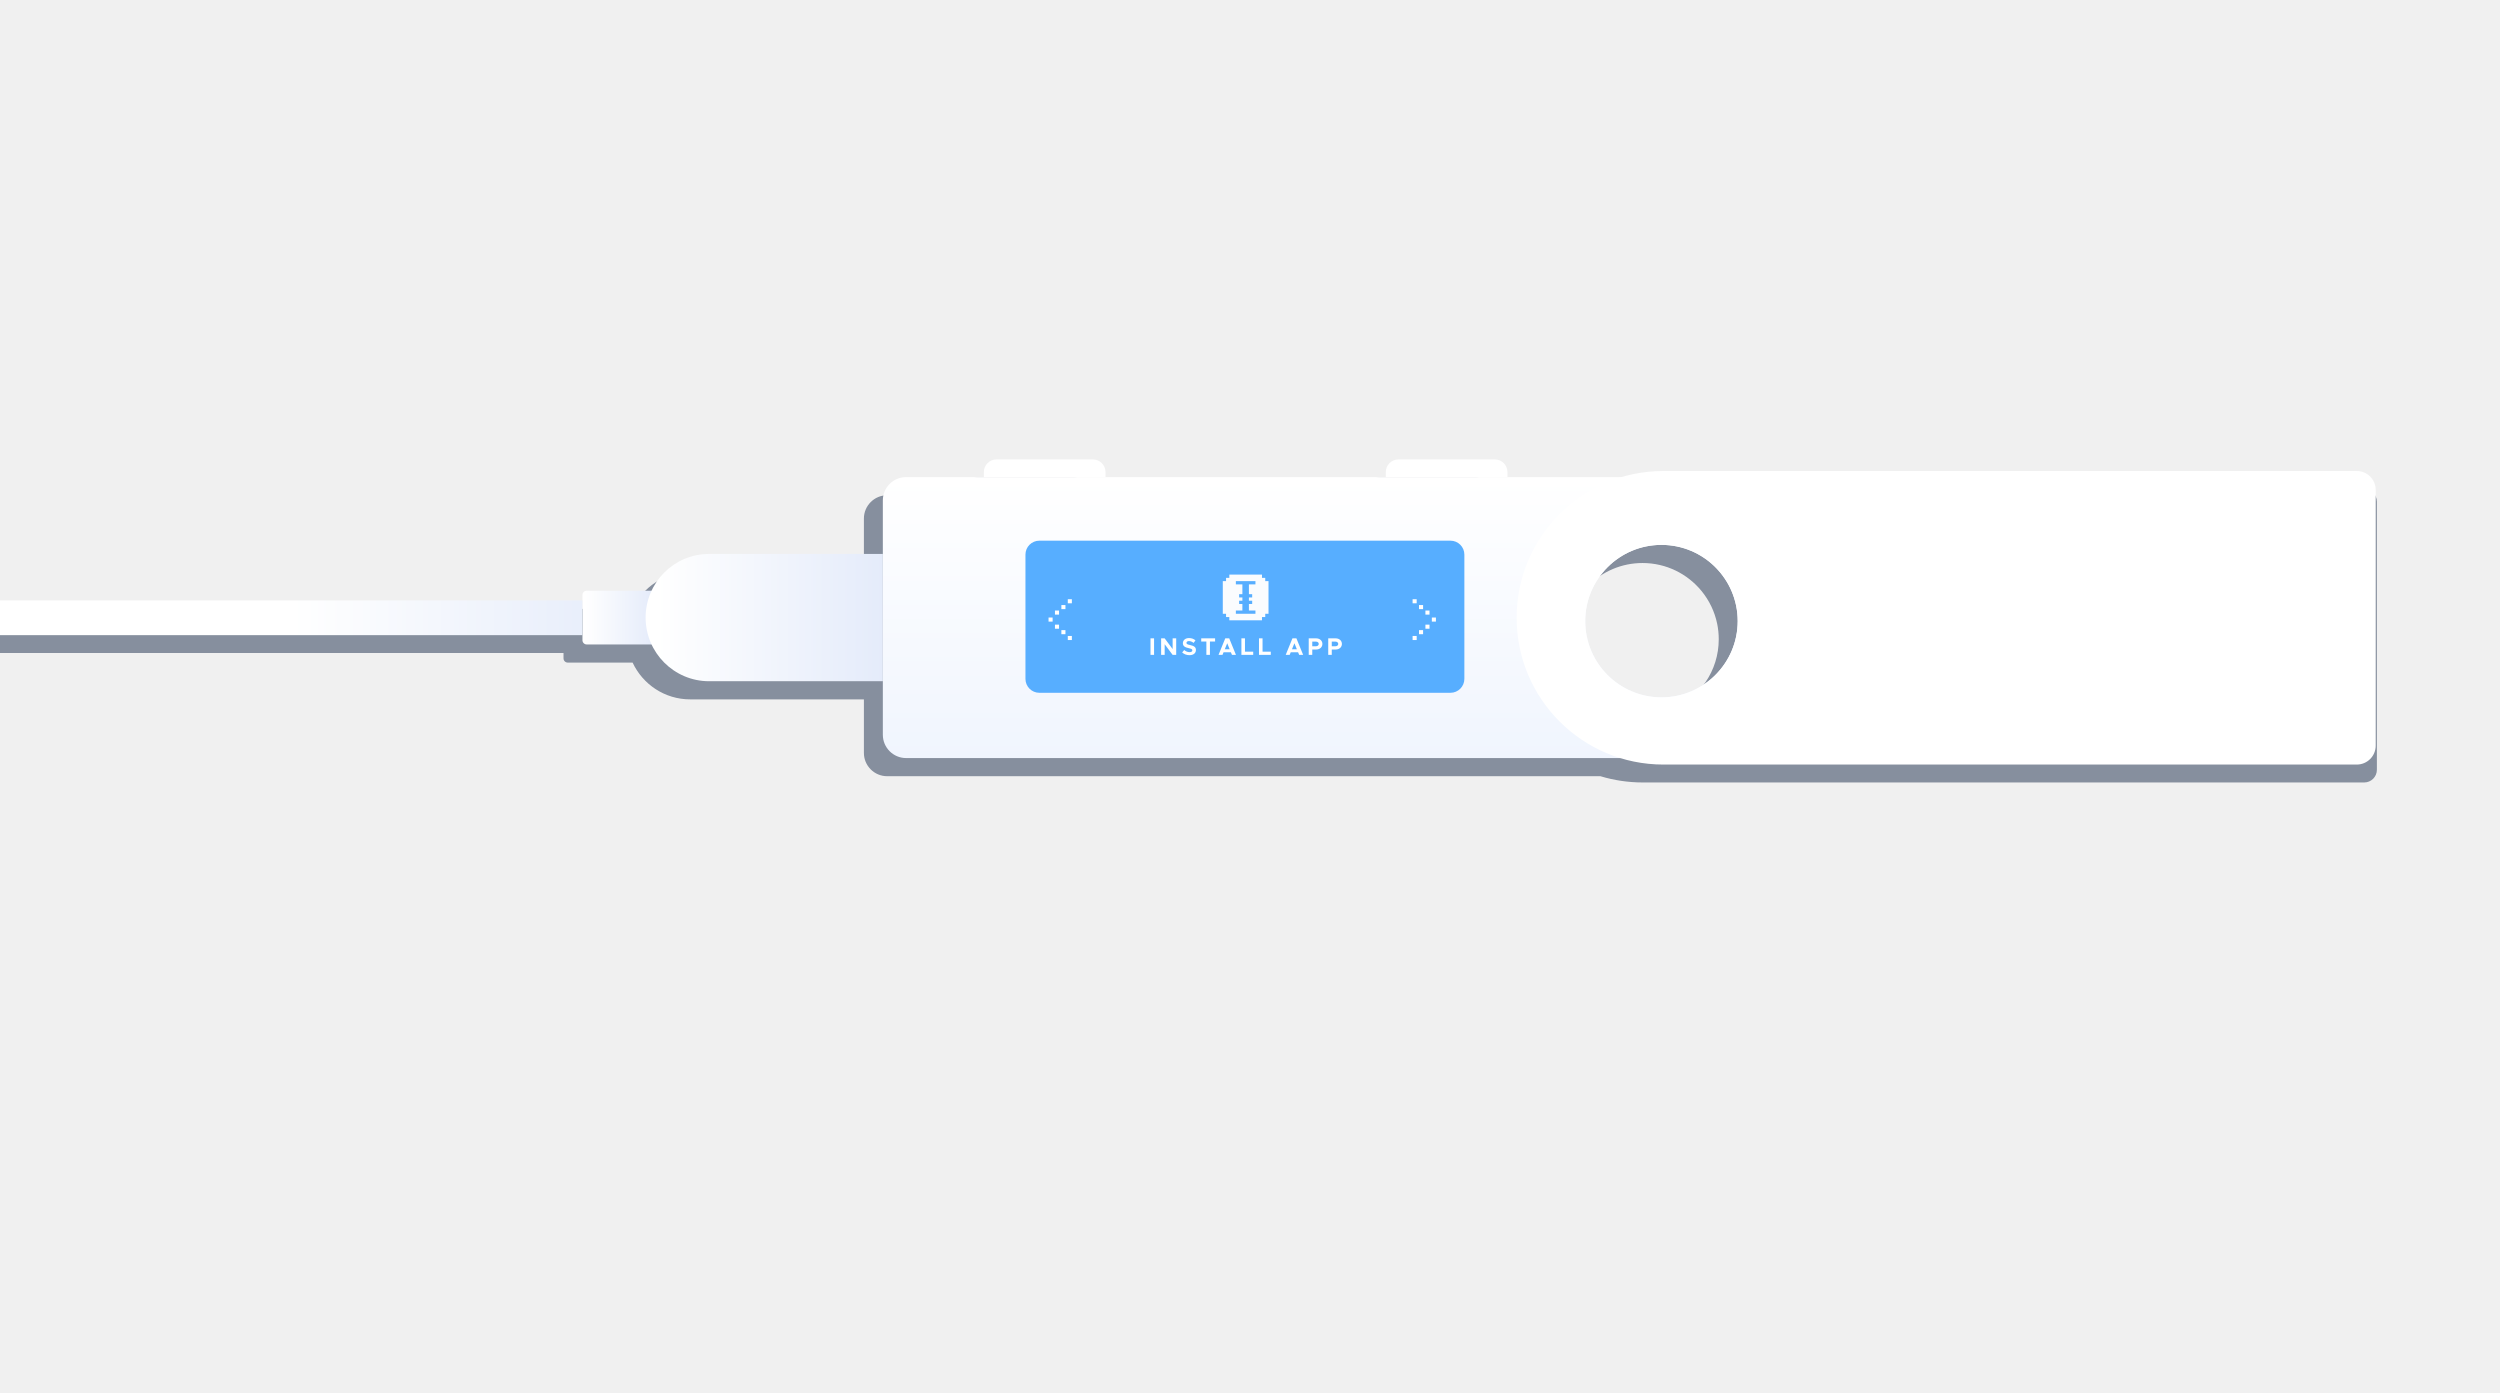
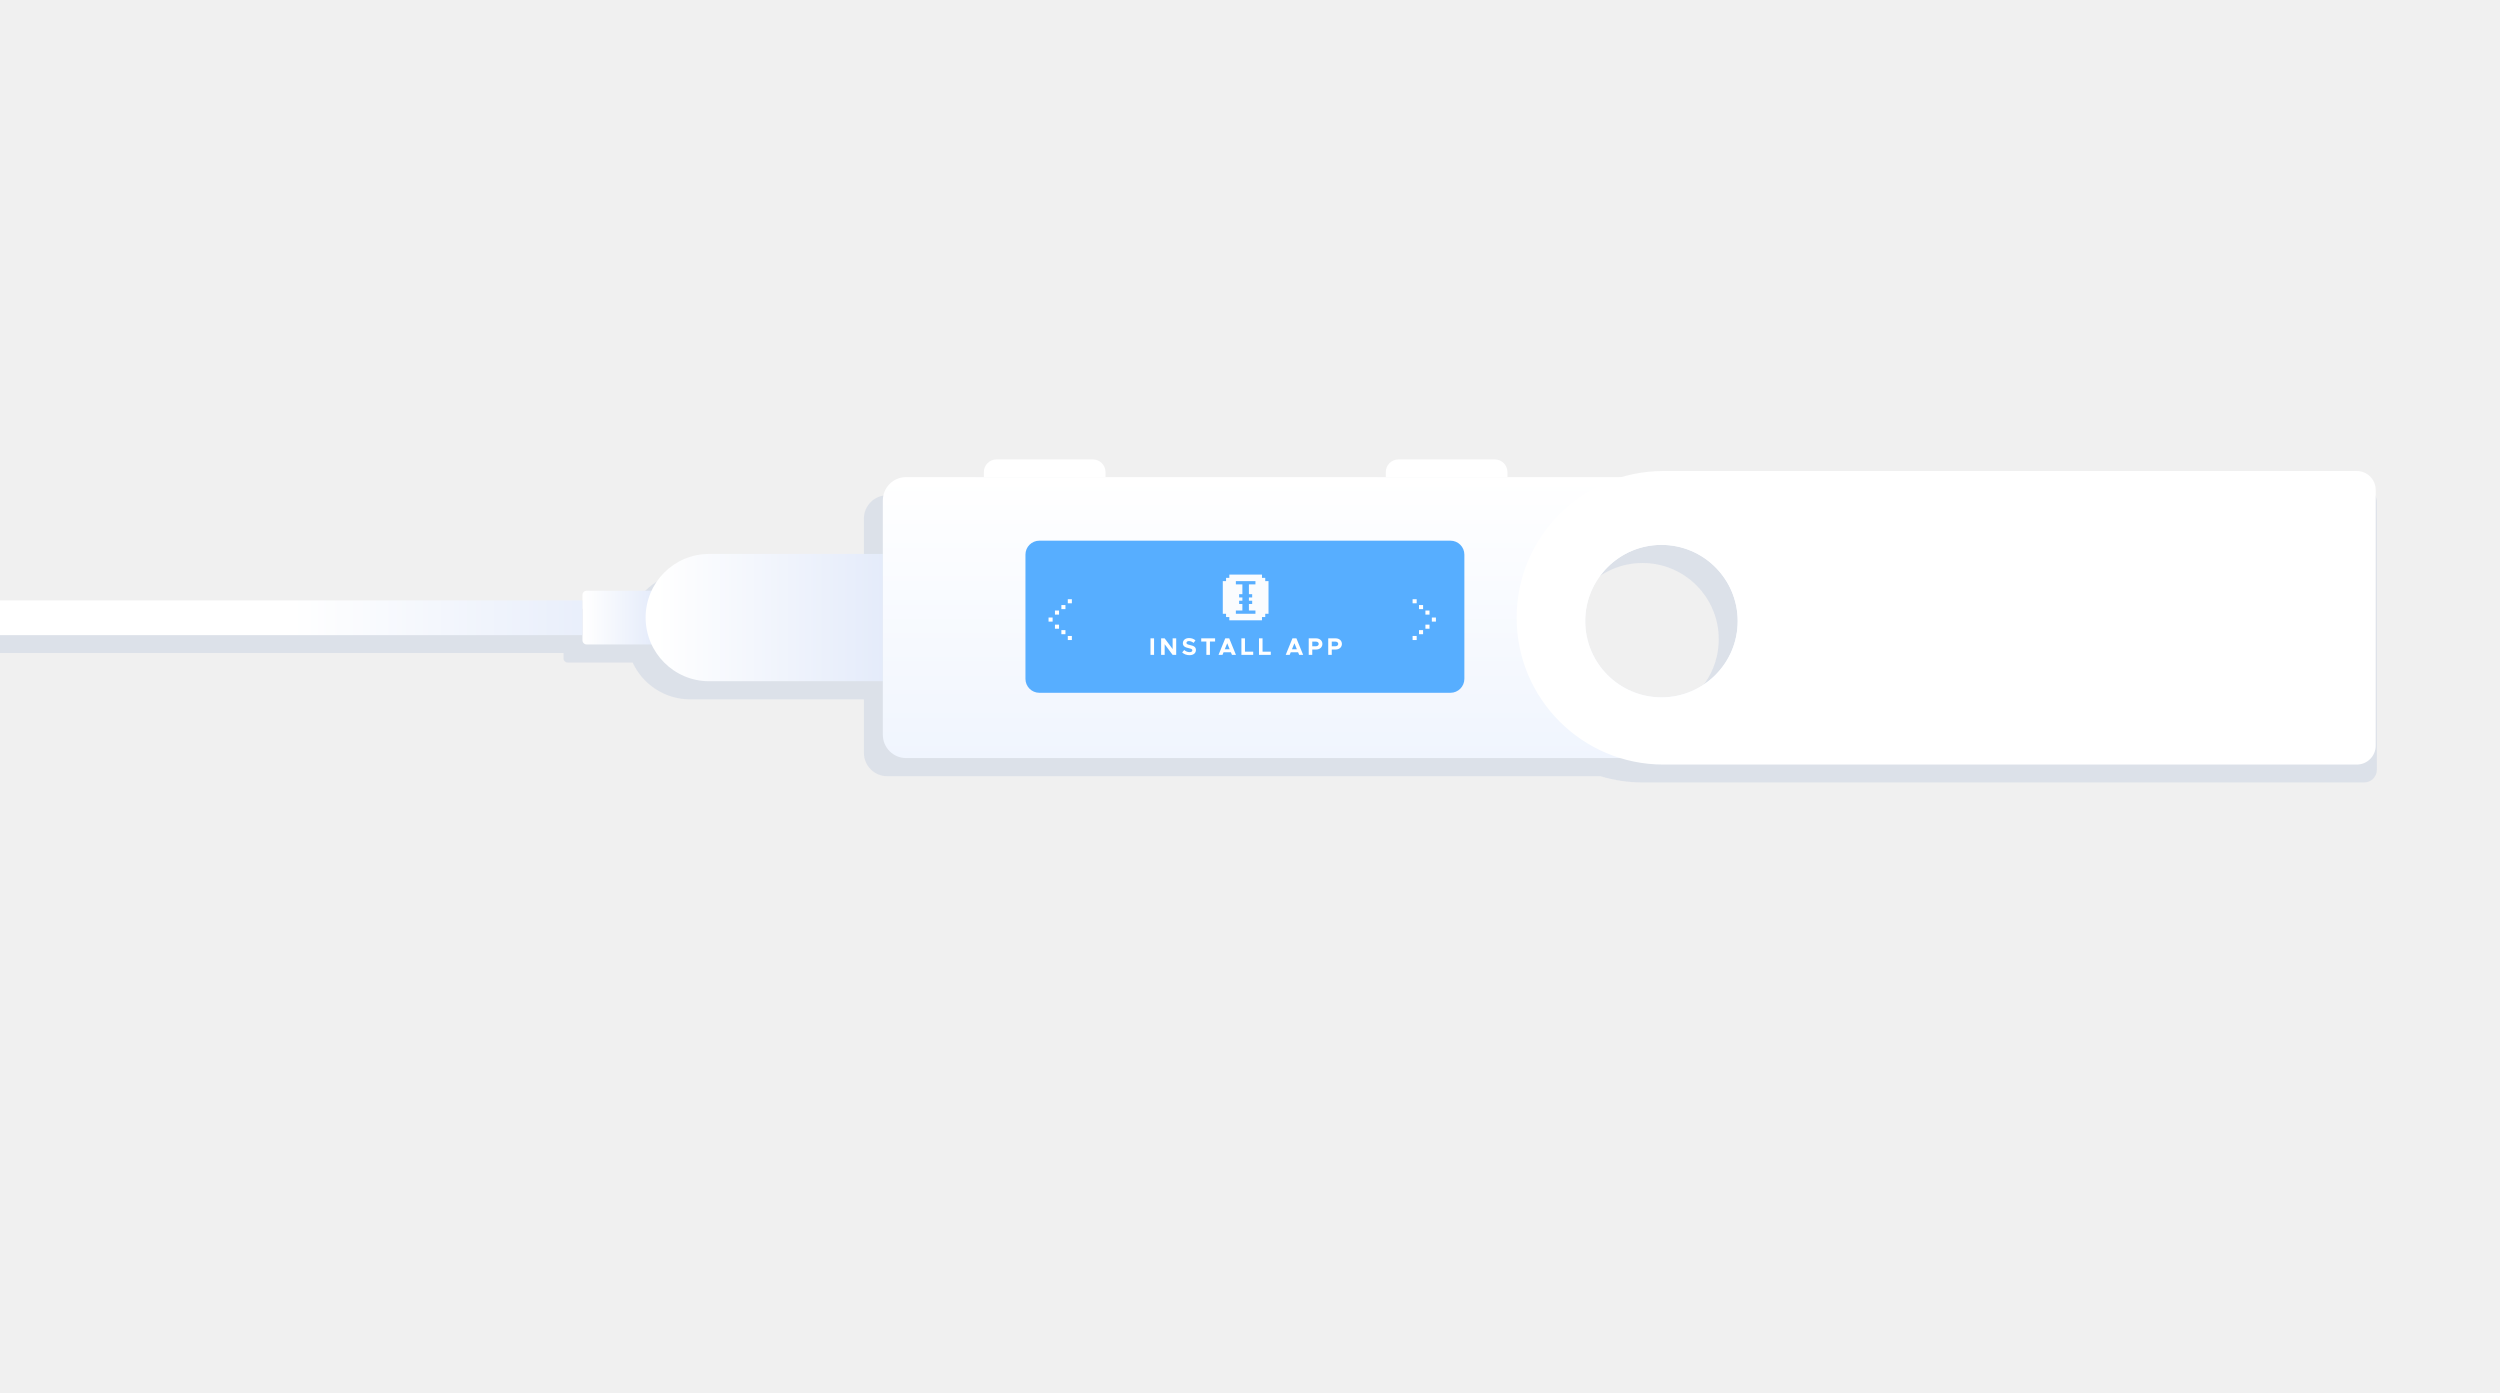
<svg xmlns="http://www.w3.org/2000/svg" width="792" height="441" viewBox="0 0 792 441" fill="none">
-   <path opacity="0.5" fill-rule="evenodd" clip-rule="evenodd" d="M471.562 155.31V156.897H507.006C511.273 155.606 515.8 154.912 520.489 154.912L748.974 154.912C751.196 154.912 752.997 156.713 752.997 158.935V243.863C752.997 246.085 751.196 247.887 748.973 247.887L520.489 247.887C515.801 247.887 511.275 247.193 507.008 245.902H281.06C276.987 245.902 273.684 242.599 273.684 238.525V221.562H218.648C210.574 221.562 203.611 216.782 200.408 209.905C200.391 209.907 200.375 209.908 200.358 209.908C200.341 209.909 200.325 209.909 200.308 209.909H179.863C179.122 209.909 178.521 209.309 178.521 208.568L178.522 206.869H0V195.93H178.522L178.521 194.232C178.521 193.491 179.122 192.891 179.863 192.891H200.308C200.341 192.891 200.375 192.892 200.408 192.894C203.611 186.017 210.574 181.237 218.648 181.237H273.684V164.274C273.684 160.2 276.987 156.897 281.06 156.897H305.683V155.31C305.683 153.088 307.484 151.287 309.706 151.287H340.202C342.424 151.287 344.225 153.088 344.225 155.31V156.897H433.02V155.31C433.02 153.088 434.821 151.287 437.043 151.287H467.539C469.761 151.287 471.562 153.088 471.562 155.31ZM544.5 202.515C544.5 207.516 542.98 212.163 540.376 216.017C536.036 222.441 528.686 226.664 520.35 226.664C512.522 226.664 505.563 222.939 501.151 217.166C498.045 213.102 496.2 208.024 496.2 202.514C496.201 195.845 498.904 189.808 503.274 185.438C507.644 181.068 513.681 178.365 520.35 178.365C527.883 178.365 534.611 181.814 539.04 187.219C541.472 190.187 543.211 193.746 544.01 197.648C544.331 199.22 544.5 200.847 544.5 202.515Z" fill="#1B2D4B" />
+   <path opacity="0.3" fill-rule="evenodd" clip-rule="evenodd" d="M471.562 155.31V156.897H507.006C511.273 155.606 515.8 154.912 520.489 154.912L748.974 154.912C751.196 154.912 752.997 156.713 752.997 158.935V243.863C752.997 246.085 751.196 247.887 748.973 247.887L520.489 247.887C515.801 247.887 511.275 247.193 507.008 245.902H281.06C276.987 245.902 273.684 242.599 273.684 238.525V221.562H218.648C210.574 221.562 203.611 216.782 200.408 209.905C200.391 209.907 200.375 209.908 200.358 209.908C200.341 209.909 200.325 209.909 200.308 209.909H179.863C179.122 209.909 178.521 209.309 178.521 208.568L178.522 206.869H0V195.93H178.522L178.521 194.232C178.521 193.491 179.122 192.891 179.863 192.891H200.308C200.341 192.891 200.375 192.892 200.408 192.894C203.611 186.017 210.574 181.237 218.648 181.237H273.684V164.274C273.684 160.2 276.987 156.897 281.06 156.897H305.683V155.31C305.683 153.088 307.484 151.287 309.706 151.287H340.202C342.424 151.287 344.225 153.088 344.225 155.31V156.897H433.02V155.31C433.02 153.088 434.821 151.287 437.043 151.287H467.539C469.761 151.287 471.562 153.088 471.562 155.31ZM544.5 202.515C544.5 207.516 542.98 212.163 540.376 216.017C536.036 222.441 528.686 226.664 520.35 226.664C512.522 226.664 505.563 222.939 501.151 217.166C498.045 213.102 496.2 208.024 496.2 202.514C496.201 195.845 498.904 189.808 503.274 185.438C507.644 181.068 513.681 178.365 520.35 178.365C527.883 178.365 534.611 181.814 539.04 187.219C541.472 190.187 543.211 193.746 544.01 197.648C544.331 199.22 544.5 200.847 544.5 202.515Z" fill="#B0BFD9" />
  <path d="M207.649 188.484C207.649 187.743 207.049 187.143 206.308 187.143H185.863C185.122 187.143 184.522 187.743 184.522 188.484V202.82C184.522 203.561 185.122 204.161 185.863 204.161H206.308C207.049 204.161 207.649 203.561 207.649 202.82V188.484Z" fill="url(#paint0_linear)" />
-   <path d="M279.684 175.489H224.648C213.537 175.489 204.53 184.541 204.53 195.652V195.652C204.53 206.762 213.537 215.814 224.648 215.814H279.684V175.489Z" fill="url(#paint1_linear)" />
+   <path d="M279.684 175.489H224.647C213.537 175.489 204.53 184.541 204.53 195.652V195.652C204.53 206.762 213.537 215.814 224.647 215.814H279.684V175.489Z" fill="url(#paint1_linear)" />
  <path d="M0 190.215H184.475V201.215H0V190.215Z" fill="url(#paint2_linear)" />
  <path d="M439.02 151.15H477.562V149.563C477.562 147.341 475.761 145.539 473.539 145.539H443.043C440.821 145.539 439.02 147.341 439.02 149.563V151.15Z" fill="white" />
  <path d="M311.683 151.15H350.225V149.563C350.225 147.341 348.424 145.539 346.202 145.539H315.706C313.484 145.539 311.683 147.341 311.683 149.563V151.15Z" fill="white" />
  <path fill-rule="evenodd" clip-rule="evenodd" d="M287.06 151.149C282.986 151.149 279.684 154.451 279.684 158.525V232.777C279.684 236.851 282.986 240.154 287.06 240.154H565.566C569.64 240.154 572.943 236.851 572.943 232.777V158.525C572.943 154.451 569.64 151.149 565.566 151.149H287.06ZM526.35 220.916C539.688 220.916 550.501 210.104 550.501 196.766C550.501 183.428 539.688 172.616 526.35 172.616C513.013 172.616 502.2 183.428 502.2 196.766C502.2 210.104 513.013 220.916 526.35 220.916Z" fill="url(#paint3_linear)" />
-   <path fill-rule="evenodd" clip-rule="evenodd" d="M526.975 149.214C501.294 149.214 480.475 170.033 480.475 195.714C480.475 221.395 501.294 242.214 526.975 242.214H746.623C749.937 242.214 752.623 239.528 752.623 236.214V155.214C752.623 151.901 749.937 149.214 746.623 149.214H526.975ZM526.351 220.916C539.688 220.916 550.501 210.104 550.501 196.766C550.501 183.428 539.688 172.616 526.351 172.616C513.013 172.616 502.2 183.428 502.2 196.766C502.2 210.104 513.013 220.916 526.351 220.916Z" fill="white" />
+   <path fill-rule="evenodd" clip-rule="evenodd" d="M526.975 149.214C501.293 149.214 480.475 170.033 480.475 195.714C480.475 221.395 501.293 242.214 526.975 242.214H746.623C749.937 242.214 752.623 239.528 752.623 236.214V155.214C752.623 151.901 749.937 149.214 746.623 149.214H526.975ZM526.35 220.916C539.688 220.916 550.5 210.104 550.5 196.766C550.5 183.428 539.688 172.616 526.35 172.616C513.012 172.616 502.2 183.428 502.2 196.766C502.2 210.104 513.012 220.916 526.35 220.916Z" fill="white" />
  <rect x="324.865" y="171.284" width="139.046" height="48.194" rx="4.412" fill="#57AEFF" />
  <rect x="333.472" y="196.926" width="1.293" height="1.293" transform="rotate(-180 333.472 196.926)" fill="white" />
  <rect x="335.504" y="199.18" width="1.293" height="1.293" transform="rotate(-180 335.504 199.18)" fill="white" />
  <rect width="1.293" height="1.293" transform="matrix(-1 -8.74228e-08 -8.74228e-08 1 335.504 193.417)" fill="white" />
  <rect x="337.536" y="200.917" width="1.293" height="1.293" transform="rotate(-180 337.536 200.917)" fill="white" />
  <rect width="1.293" height="1.293" transform="matrix(-1 -8.74228e-08 -8.74228e-08 1 337.536 191.68)" fill="white" />
  <rect x="339.567" y="202.764" width="1.293" height="1.293" transform="rotate(-180 339.567 202.764)" fill="white" />
  <rect width="1.293" height="1.293" transform="matrix(-1 -8.74228e-08 -8.74228e-08 1 339.568 189.833)" fill="white" />
  <rect width="1.293" height="1.293" transform="matrix(1 -8.74228e-08 -8.74228e-08 -1 453.606 196.926)" fill="white" />
  <rect width="1.293" height="1.293" transform="matrix(1 -8.74228e-08 -8.74228e-08 -1 451.574 199.18)" fill="white" />
  <rect x="451.574" y="193.417" width="1.293" height="1.293" fill="white" />
  <rect width="1.293" height="1.293" transform="matrix(1 -8.74228e-08 -8.74228e-08 -1 449.542 200.917)" fill="white" />
  <rect x="449.542" y="191.68" width="1.293" height="1.293" fill="white" />
-   <rect width="1.293" height="1.293" transform="matrix(1 -8.74228e-08 -8.74228e-08 -1 447.511 202.764)" fill="white" />
+   <rect width="1.293" height="1.293" transform="matrix(1 -8.74228e-08 -8.74228e-08 -1 447.51 202.764)" fill="white" />
  <rect x="447.51" y="189.833" width="1.293" height="1.293" fill="white" />
-   <path d="M364.479 207.47H365.608V202.23H364.479V207.47ZM367.844 207.47H368.966V204.083L371.491 207.47H372.62V202.23H371.491V205.617L368.966 202.23H367.844V207.47ZM376.834 207.562C378.115 207.562 378.87 206.898 378.87 205.899C378.87 204.93 378.123 204.594 376.994 204.343C376.185 204.16 375.872 204.037 375.872 203.656C375.872 203.343 376.162 203.092 376.643 203.092C377.146 203.092 377.673 203.298 378.138 203.671L378.725 202.863C378.191 202.405 377.528 202.138 376.673 202.138C375.529 202.138 374.736 202.802 374.736 203.77C374.736 204.785 375.522 205.098 376.628 205.35C377.429 205.533 377.734 205.647 377.734 206.021C377.734 206.349 377.444 206.608 376.879 206.608C376.216 206.608 375.651 206.349 375.155 205.922L374.507 206.692C375.117 207.257 375.926 207.562 376.834 207.562ZM382.18 207.47H383.309V203.244H384.941V202.23H380.547V203.244H382.18V207.47ZM390.288 207.47H391.554L389.418 202.23H388.16L386.024 207.47H387.282L387.618 206.646H389.952L390.288 207.47ZM388.007 205.693L388.785 203.778L389.563 205.693H388.007ZM394.407 206.456V202.23H393.278V207.47H397.016V206.456H394.407ZM399.976 206.456V202.23H398.847V207.47H402.585V206.456H399.976ZM411.574 207.47H412.84L410.704 202.23H409.446L407.31 207.47H408.569L408.904 206.646H411.238L411.574 207.47ZM409.293 205.693L410.071 203.778L410.849 205.693H409.293ZM414.602 207.47H415.724V205.769H416.96C418.096 205.769 418.935 205.037 418.935 203.999C418.935 202.962 418.096 202.23 416.96 202.23H414.602V207.47ZM415.724 204.739V203.259H416.837C417.394 203.259 417.776 203.549 417.776 203.999C417.776 204.449 417.394 204.739 416.837 204.739H415.724ZM420.783 207.47H421.904V205.769H423.14C424.276 205.769 425.115 205.037 425.115 203.999C425.115 202.962 424.276 202.23 423.14 202.23H420.783V207.47ZM421.904 204.739V203.259H423.018C423.574 203.259 423.956 203.549 423.956 203.999C423.956 204.449 423.574 204.739 423.018 204.739H421.904Z" fill="white" />
+   <path d="M364.479 207.47H365.608V202.23H364.479V207.47ZM367.844 207.47H368.965V204.083L371.49 207.47H372.619V202.23H371.49V205.617L368.965 202.23H367.844V207.47ZM376.833 207.562C378.115 207.562 378.87 206.898 378.87 205.899C378.87 204.93 378.122 204.594 376.993 204.343C376.185 204.16 375.872 204.037 375.872 203.656C375.872 203.343 376.162 203.092 376.642 203.092C377.146 203.092 377.672 203.298 378.138 203.671L378.725 202.863C378.191 202.405 377.527 202.138 376.673 202.138C375.529 202.138 374.735 202.802 374.735 203.77C374.735 204.785 375.521 205.098 376.627 205.35C377.428 205.533 377.733 205.647 377.733 206.021C377.733 206.349 377.443 206.608 376.879 206.608C376.215 206.608 375.651 206.349 375.155 205.922L374.506 206.692C375.117 207.257 375.925 207.562 376.833 207.562ZM382.179 207.47H383.308V203.244H384.941V202.23H380.547V203.244H382.179V207.47ZM390.287 207.47H391.554L389.418 202.23H388.159L386.023 207.47H387.282L387.617 206.646H389.952L390.287 207.47ZM388.007 205.693L388.785 203.778L389.563 205.693H388.007ZM394.406 206.456V202.23H393.277V207.47H397.015V206.456H394.406ZM399.976 206.456V202.23H398.847V207.47H402.585V206.456H399.976ZM411.574 207.47H412.84L410.704 202.23H409.445L407.309 207.47H408.568L408.904 206.646H411.238L411.574 207.47ZM409.293 205.693L410.071 203.778L410.849 205.693H409.293ZM414.602 207.47H415.723V205.769H416.959C418.096 205.769 418.935 205.037 418.935 203.999C418.935 202.962 418.096 202.23 416.959 202.23H414.602V207.47ZM415.723 204.739V203.259H416.837C417.394 203.259 417.775 203.549 417.775 203.999C417.775 204.449 417.394 204.739 416.837 204.739H415.723ZM420.782 207.47H421.903V205.769H423.139C424.276 205.769 425.115 205.037 425.115 203.999C425.115 202.962 424.276 202.23 423.139 202.23H420.782V207.47ZM421.903 204.739V203.259H423.017C423.574 203.259 423.955 203.549 423.955 203.999C423.955 204.449 423.574 204.739 423.017 204.739H421.903Z" fill="white" />
  <path fill-rule="evenodd" clip-rule="evenodd" d="M389.45 182.031V183.066H388.415V184.1H387.381V194.445H388.415V195.48H389.45V196.514H399.795V195.48H400.829V194.445H401.864V184.1H400.829V183.066H399.795V182.031H389.45ZM397.726 185.135V184.1H391.519V185.135H393.588V188.238H392.553V189.273H393.588V190.307H392.553V191.342H393.588V193.411H391.519V194.445H397.726V193.411H395.657V191.342H396.691V190.307H395.657V189.273H396.691V188.238H395.657V185.135L397.726 185.135Z" fill="#FAFCFE" />
  <defs>
    <linearGradient id="paint0_linear" x1="185.353" y1="194.48" x2="207.401" y2="194.48" gradientUnits="userSpaceOnUse">
      <stop stop-color="white" />
      <stop offset="1" stop-color="#E4EBFA" />
    </linearGradient>
-     <linearGradient id="paint1_linear" x1="208.149" y1="198.217" x2="280.272" y2="198.217" gradientUnits="userSpaceOnUse">
+     <linearGradient id="paint1_linear" x1="208.148" y1="198.217" x2="280.271" y2="198.217" gradientUnits="userSpaceOnUse">
      <stop stop-color="white" />
      <stop offset="1" stop-color="#E4EBFA" />
    </linearGradient>
    <linearGradient id="paint2_linear" x1="92.238" y1="190.215" x2="203.954" y2="190.215" gradientUnits="userSpaceOnUse">
      <stop stop-color="white" />
      <stop offset="1" stop-color="#E4EBFA" />
    </linearGradient>
    <linearGradient id="paint3_linear" x1="426.313" y1="151.149" x2="426.313" y2="240.963" gradientUnits="userSpaceOnUse">
      <stop stop-color="white" />
      <stop offset="1" stop-color="#F0F5FE" />
    </linearGradient>
  </defs>
</svg>
